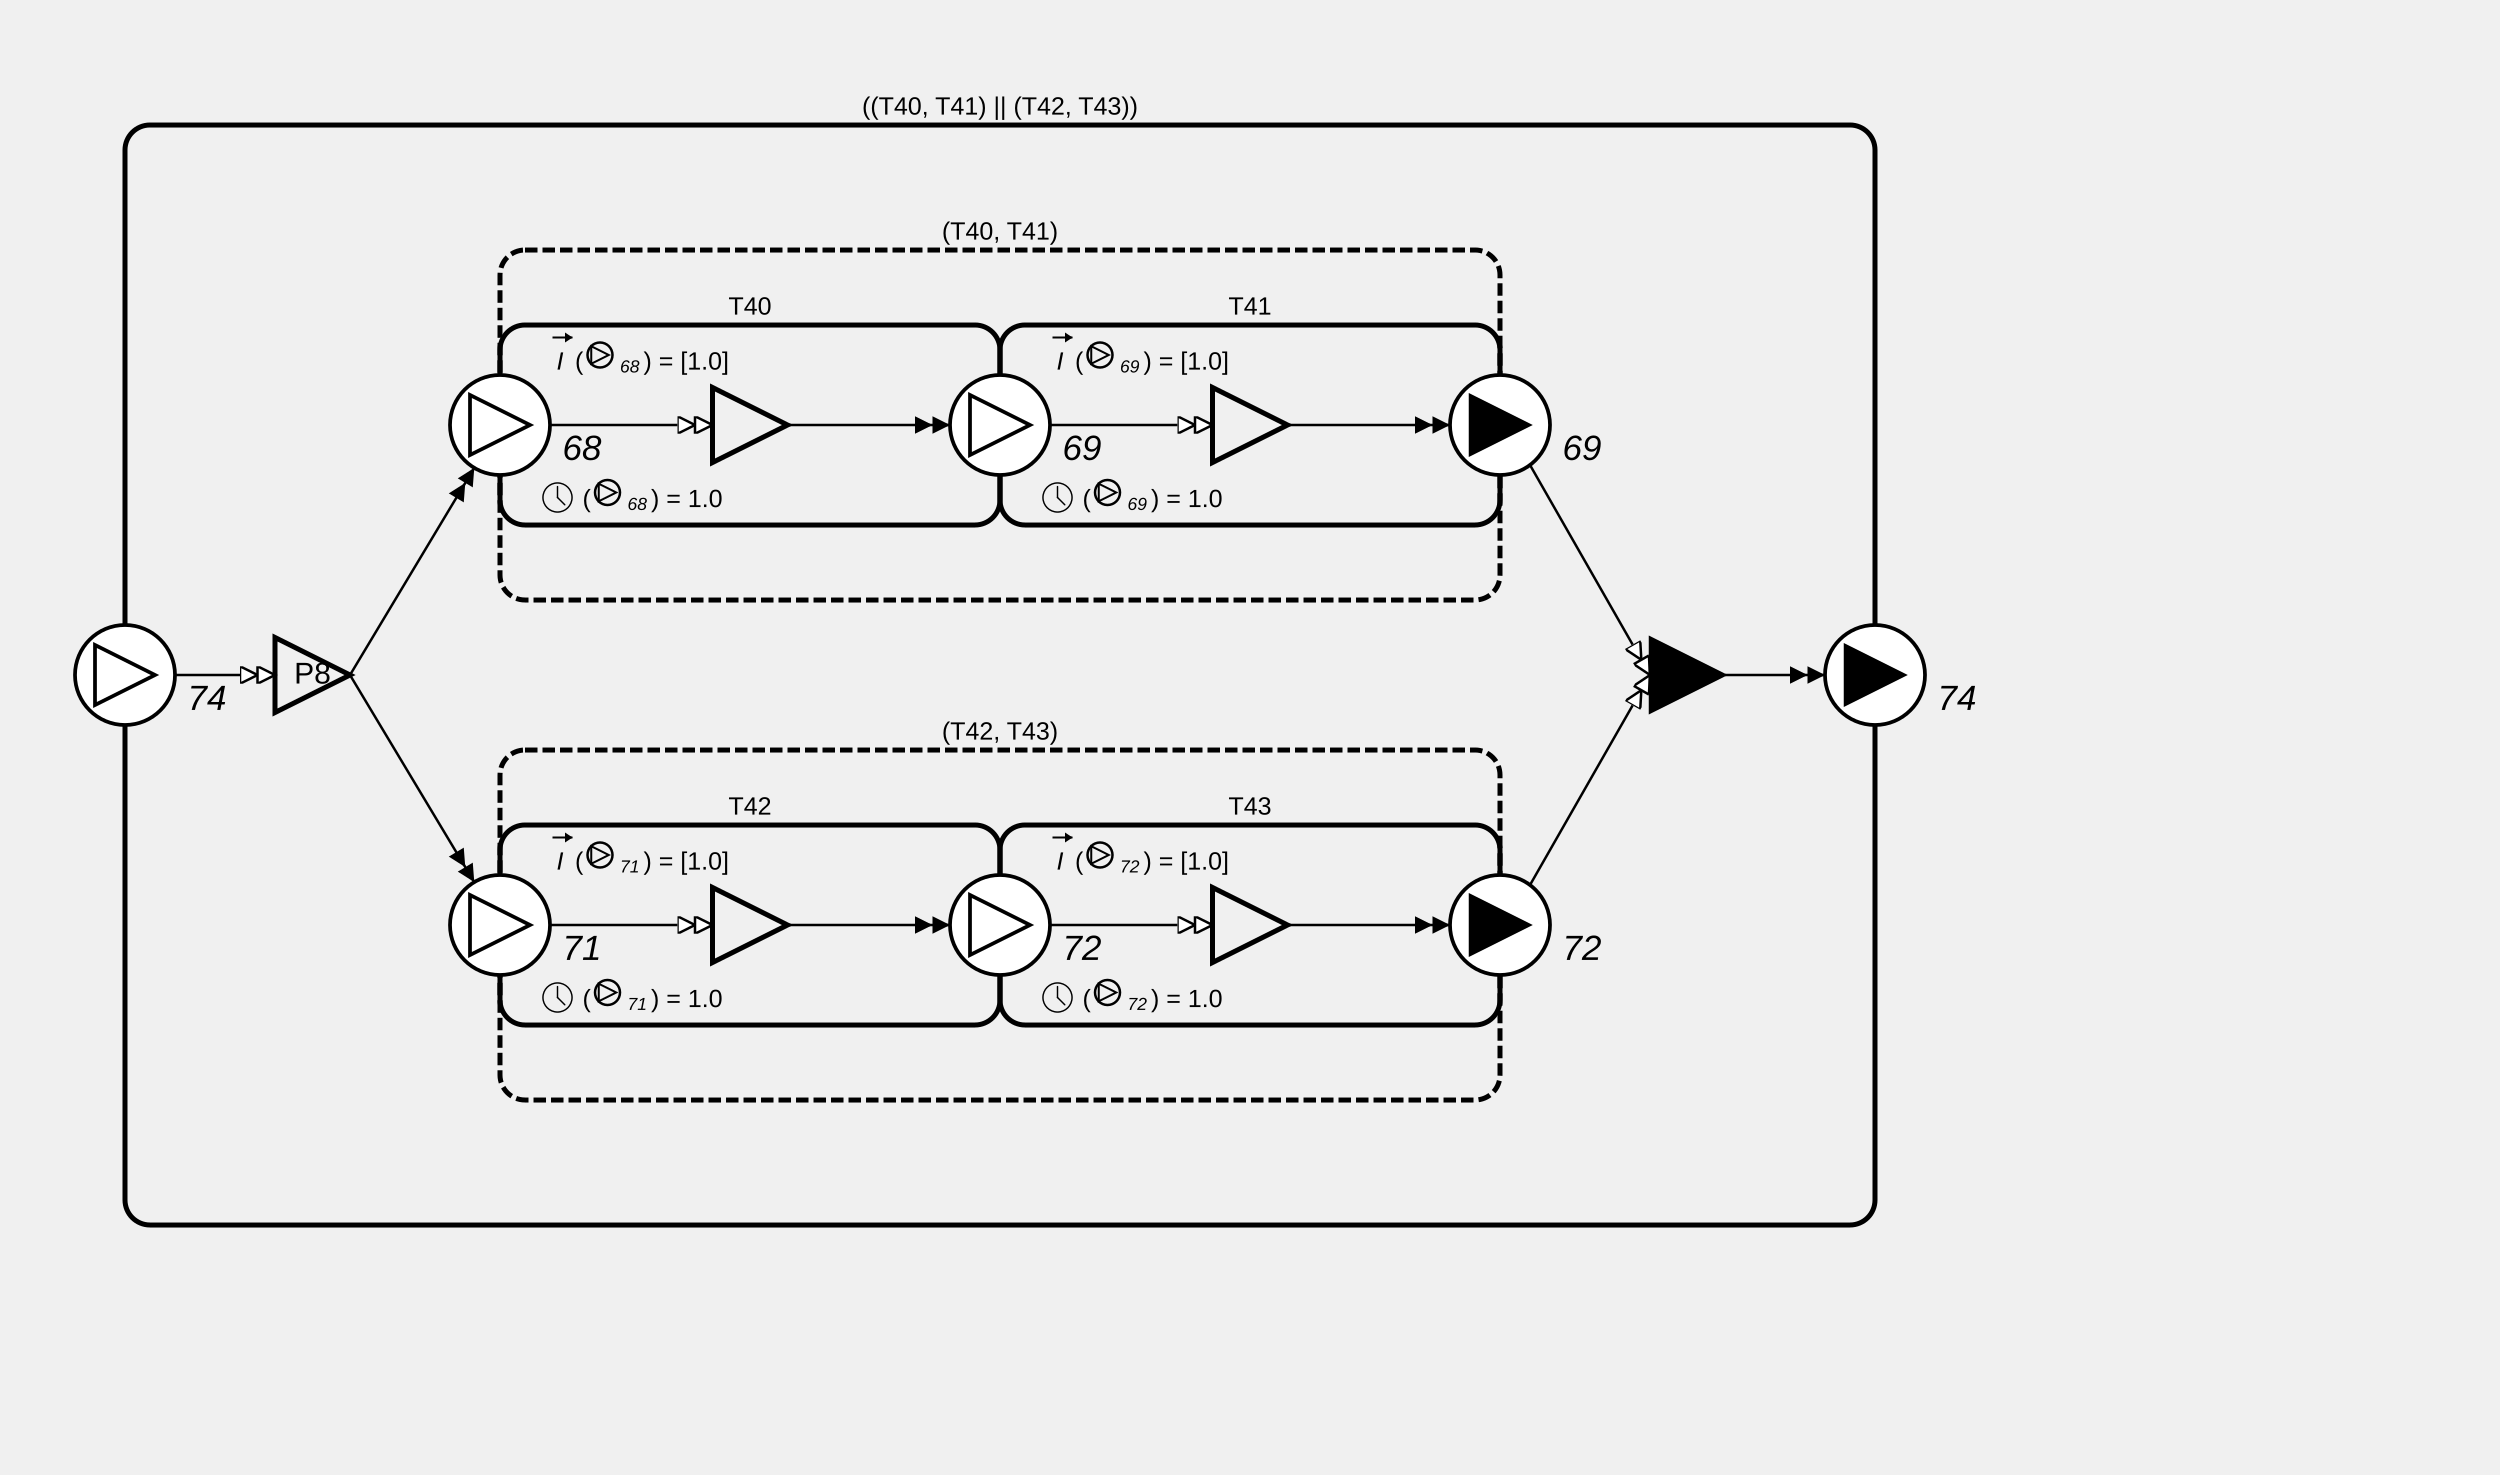
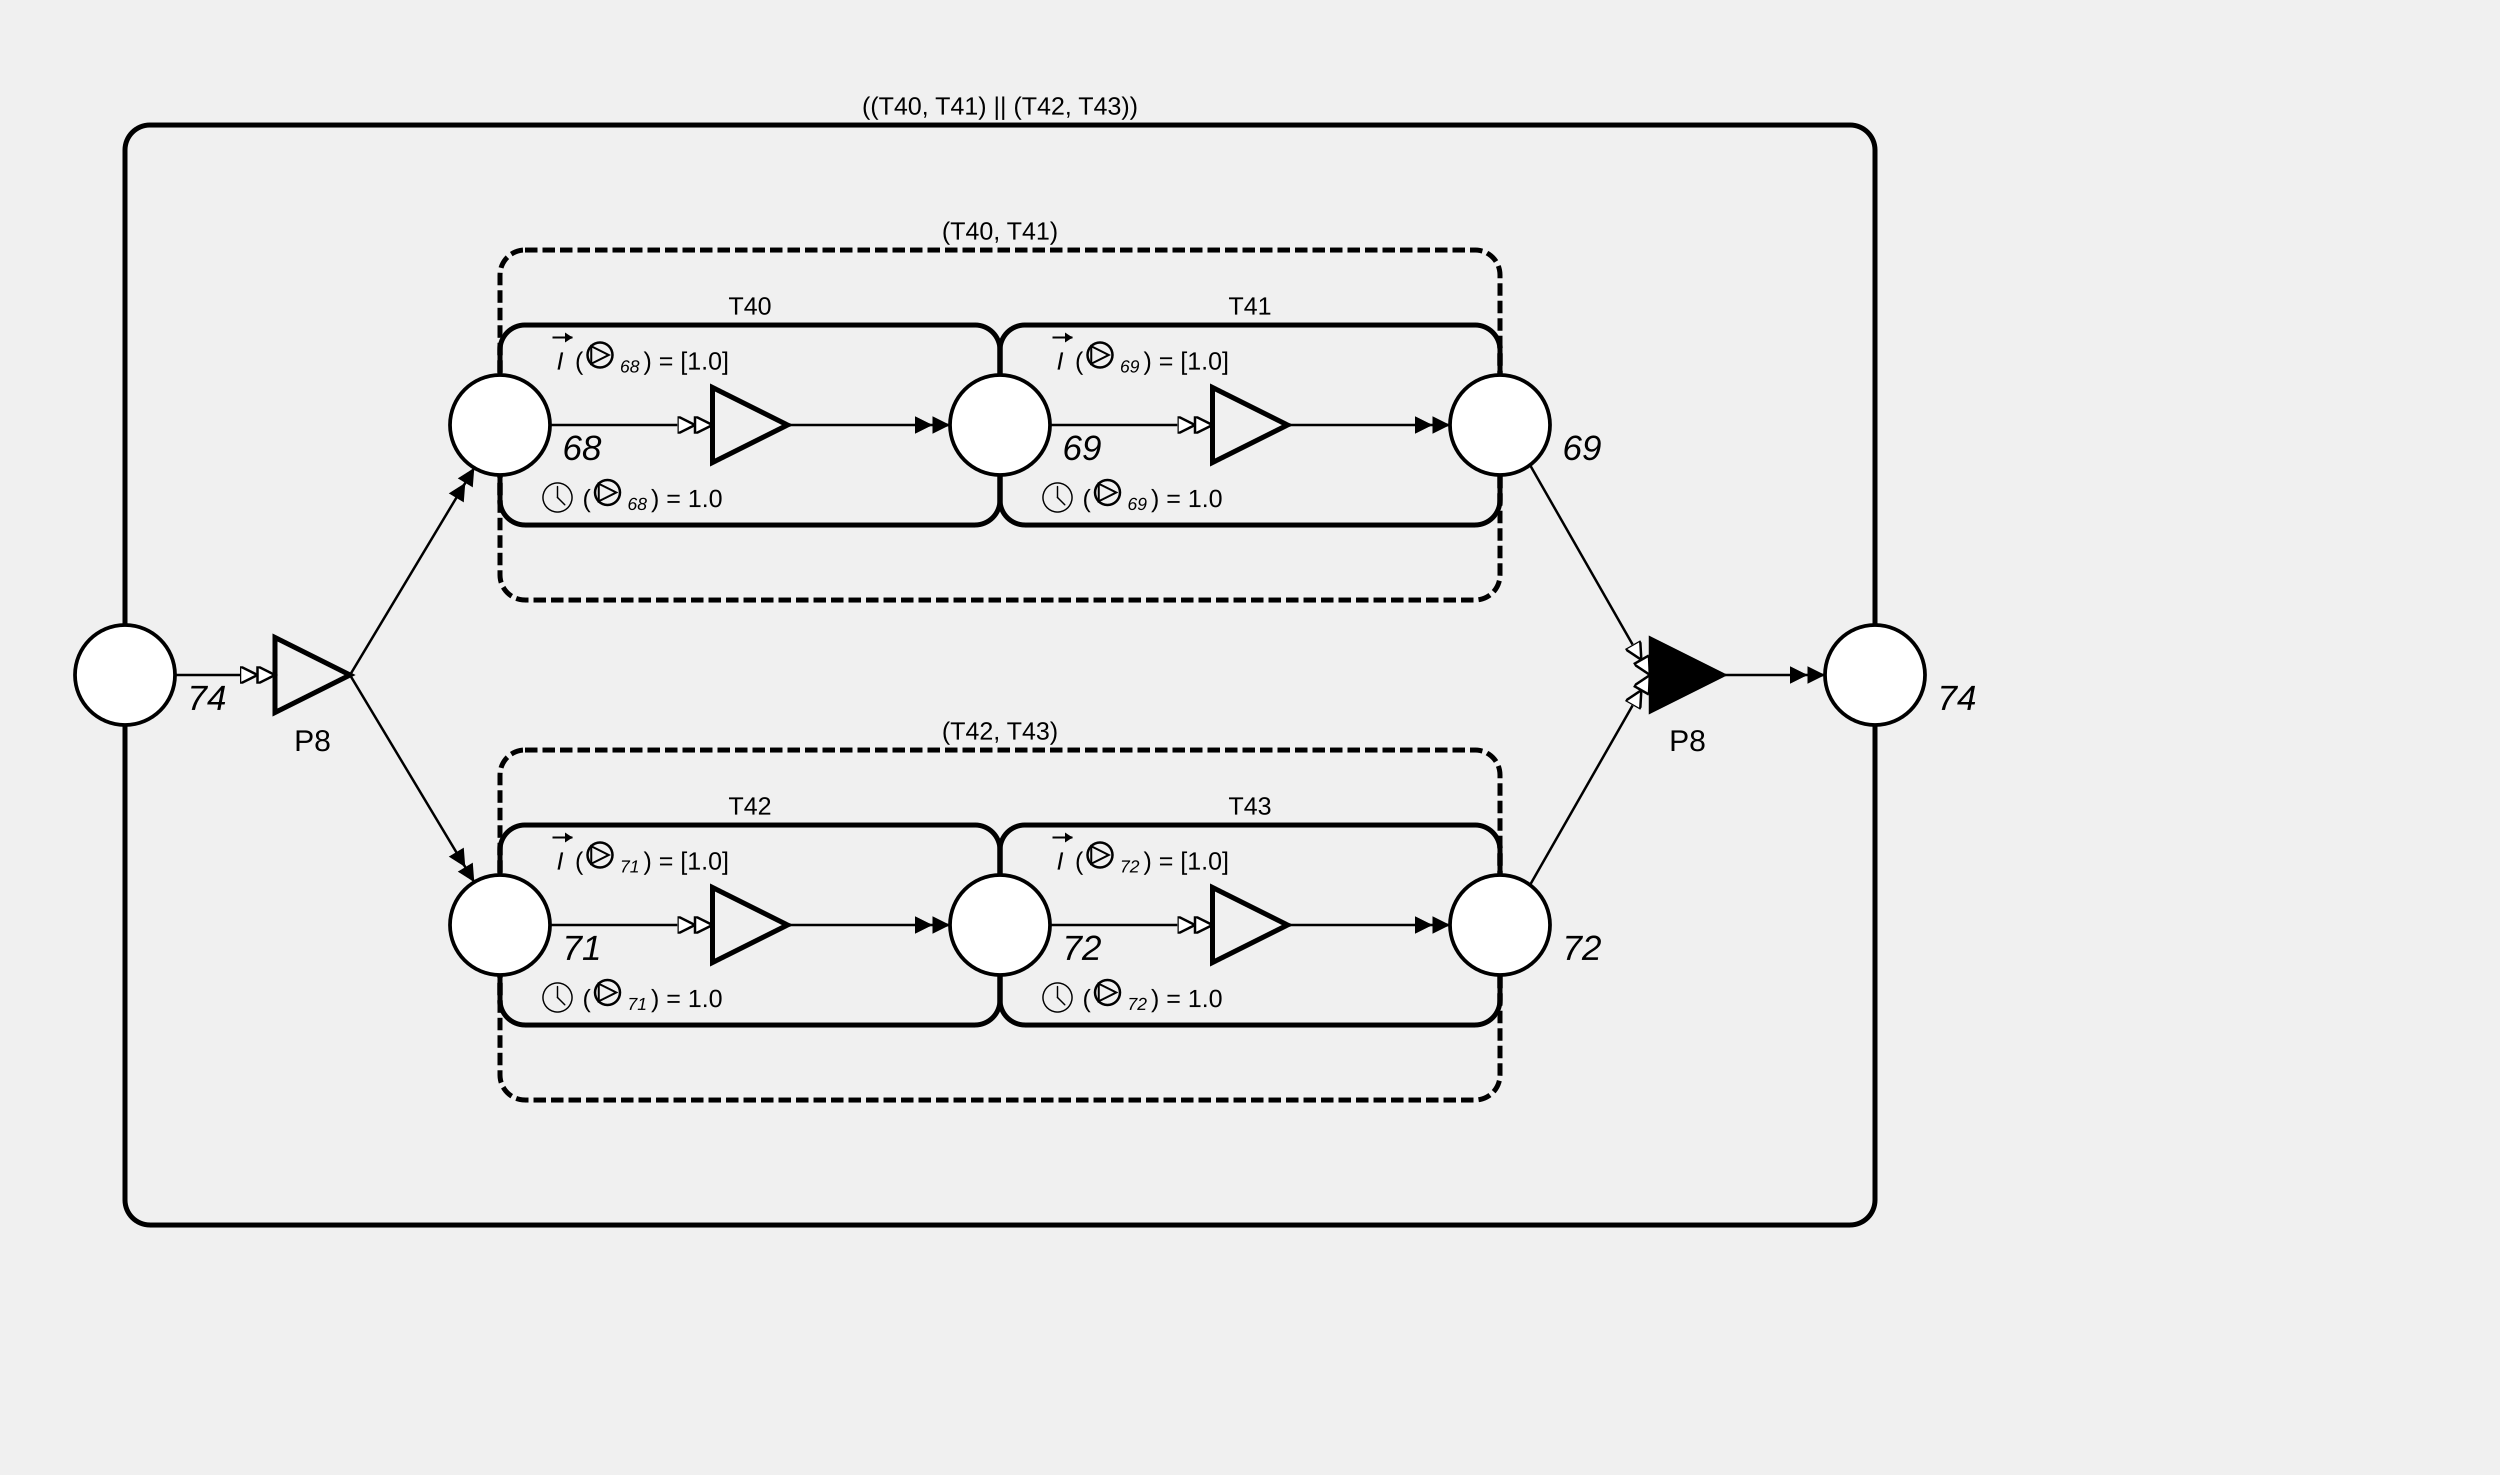
<svg xmlns="http://www.w3.org/2000/svg" width="1000" height="590" viewBox="0 0 1000 590">
  <style>
  .place { fill: white; stroke: black; stroke-width: 1.5; }
  .place.token { fill: rgba(0, 0, 0, 0.12); }
  .transition { fill: white; stroke: black; stroke-width: 1.5; }
  .region { fill: none; stroke: black; stroke-width: 2; rx: 10; }
  .arc { fill: none; stroke: black; stroke-width: 1; marker-end: url(#doubleArrowhead); }
  .arc-white { fill: none; stroke: black; stroke-width: 1; marker-end: url(#doubleArrowheadWhite); }
  .label { font-family: Arial; font-size: 12px; text-anchor: middle; dominant-baseline: middle; }
</style>
  <defs>
    <marker id="doubleArrowhead" markerWidth="15" markerHeight="7" refX="14" refY="3.5" orient="auto">
      <polygon points="0 0, 7 3.5, 0 7" fill="black" />
      <polygon points="7 0, 14 3.5, 7 7" fill="black" />
    </marker>
    <marker id="doubleArrowheadWhite" markerWidth="15" markerHeight="7" refX="14" refY="3.5" orient="auto">
      <polygon points="0 0, 7 3.5, 0 7" fill="white" stroke="black" stroke-width="1" />
      <polygon points="7 0, 14 3.5, 7 7" fill="white" stroke="black" stroke-width="1" />
    </marker>
  </defs>
  <rect x="50" y="50" width="700" height="440.0" rx="10" style="fill: none; stroke: black; stroke-width: 2; " />
  <text x="400.0" y="43" class="label" style="font-size: 10px;">((T40, T41) || (T42, T43))</text>
  <rect x="200" y="100" width="400" height="140.0" rx="10" style="fill: none; stroke: black; stroke-width: 2; stroke-dasharray: 5, 2;" />
  <text x="400.0" y="93" class="label" style="font-size: 10px;">(T40, T41)</text>
  <rect x="200" y="130.0" width="200" height="80" rx="10" style="fill: none; stroke: black; stroke-width: 2; " />
  <text x="300.0" y="123.0" class="label" style="font-size: 10px;">T40</text>
  <rect x="400" y="130.0" width="200" height="80" rx="10" style="fill: none; stroke: black; stroke-width: 2; " />
  <text x="500.0" y="123.0" class="label" style="font-size: 10px;">T41</text>
  <rect x="200" y="300.0" width="400" height="140.0" rx="10" style="fill: none; stroke: black; stroke-width: 2; stroke-dasharray: 5, 2;" />
  <text x="400.0" y="293.0" class="label" style="font-size: 10px;">(T42, T43)</text>
  <rect x="200" y="330.0" width="200" height="80" rx="10" style="fill: none; stroke: black; stroke-width: 2; " />
  <text x="300.0" y="323.0" class="label" style="font-size: 10px;">T42</text>
  <rect x="400" y="330.0" width="200" height="80" rx="10" style="fill: none; stroke: black; stroke-width: 2; " />
  <text x="500.0" y="323.0" class="label" style="font-size: 10px;">T43</text>
+   <path d="M612.0,354.0 L660.0,270.0" class="arc-white" />
+   <path d="M612.0,186.0 L660.0,270.0" class="arc-white" />
+   <path d="M140.0,270.0 L189.71,352.85" class="arc" />
+   <path d="M515.0,170.0 L580.0,170.0" class="arc" />
+   <path d="M140.0,270.0 L189.71,187.15" class="arc" />
+   <path d="M420.0,170.0 L485.0,170.0" class="arc-white" />
+   <path d="M220.0,170.0 L285.0,170.0" class="arc-white" />
+   <path d="M220.0,370.0 L285.0,370.0" class="arc-white" />
+   <path d="M420.0,370.0 L485.0,370.0" class="arc-white" />
+   <path d="M315.0,370.0 L380.0,370.0" class="arc" />
  <path d="M690.0,270.0 L730.0,270.0" class="arc" />
-   <path d="M612.0,354.0 L660.0,270.0" class="arc-white" />
-   <path d="M420.0,370.0 L485.0,370.0" class="arc-white" />
-   <path d="M420.0,170.0 L485.0,170.0" class="arc-white" />
-   <path d="M220.0,370.0 L285.0,370.0" class="arc-white" />
+   <path d="M315.0,170.0 L380.0,170.0" class="arc" />
  <path d="M70.0,270.0 L110.0,270.0" class="arc-white" />
-   <path d="M140.0,270.0 L189.71,187.15" class="arc" />
  <path d="M515.0,370.0 L580.0,370.0" class="arc" />
-   <path d="M140.0,270.0 L189.71,352.85" class="arc" />
-   <path d="M315.0,370.0 L380.0,370.0" class="arc" />
-   <path d="M612.0,186.0 L660.0,270.0" class="arc-white" />
-   <path d="M220.0,170.0 L285.0,170.0" class="arc-white" />
-   <path d="M315.0,170.0 L380.0,170.0" class="arc" />
-   <path d="M515.0,170.0 L580.0,170.0" class="arc" />
+   <circle cx="200" cy="170.0" r="20" class="place" />
+   <text x="225" y="180.0" class="label" style="font-style: italic; font-size: 14px; text-anchor: start;">68</text>
+   <circle cx="400" cy="170.0" r="20" class="place" />
+   <text x="425" y="180.0" class="label" style="font-style: italic; font-size: 14px; text-anchor: start;">69</text>
+   <circle cx="600" cy="170.0" r="20" class="place" />
+   <text x="625" y="180.0" class="label" style="font-style: italic; font-size: 14px; text-anchor: start;">69</text>
+   <circle cx="600" cy="370.0" r="20" class="place" />
+   <text x="625" y="380.0" class="label" style="font-style: italic; font-size: 14px; text-anchor: start;">72</text>
+   <circle cx="50" cy="270.0" r="20" class="place" />
+   <text x="75" y="280.0" class="label" style="font-style: italic; font-size: 14px; text-anchor: start;">74</text>
+   <circle cx="400" cy="370.0" r="20" class="place" />
+   <text x="425" y="380.0" class="label" style="font-style: italic; font-size: 14px; text-anchor: start;">72</text>
  <circle cx="750" cy="270.0" r="20" class="place" />
-   <polygon points="738,258.0 762,270.0 738,282.0" style="fill: black; stroke: black" />
  <text x="775" y="280.0" class="label" style="font-style: italic; font-size: 14px; text-anchor: start;">74</text>
-   <circle cx="400" cy="370.0" r="20" class="place" />
-   <polygon points="388,358.0 412,370.0 388,382.0" style="fill: none; stroke: black; stroke-width: 1.5" />
-   <text x="425" y="380.0" class="label" style="font-style: italic; font-size: 14px; text-anchor: start;">72</text>
  <circle cx="200" cy="370.0" r="20" class="place" />
-   <polygon points="188,358.0 212,370.0 188,382.0" style="fill: none; stroke: black; stroke-width: 1.5" />
  <text x="225" y="380.0" class="label" style="font-style: italic; font-size: 14px; text-anchor: start;">71</text>
-   <circle cx="200" cy="170.0" r="20" class="place" />
-   <polygon points="188,158.0 212,170.0 188,182.0" style="fill: none; stroke: black; stroke-width: 1.5" />
-   <text x="225" y="180.0" class="label" style="font-style: italic; font-size: 14px; text-anchor: start;">68</text>
-   <circle cx="50" cy="270.0" r="20" class="place" />
-   <polygon points="38,258.0 62,270.0 38,282.0" style="fill: none; stroke: black; stroke-width: 1.5" />
-   <text x="75" y="280.0" class="label" style="font-style: italic; font-size: 14px; text-anchor: start;">74</text>
-   <circle cx="400" cy="170.0" r="20" class="place" />
-   <polygon points="388,158.0 412,170.0 388,182.0" style="fill: none; stroke: black; stroke-width: 1.5" />
-   <text x="425" y="180.0" class="label" style="font-style: italic; font-size: 14px; text-anchor: start;">69</text>
-   <circle cx="600" cy="370.0" r="20" class="place" />
-   <polygon points="588,358.0 612,370.0 588,382.0" style="fill: black; stroke: black" />
-   <text x="625" y="380.0" class="label" style="font-style: italic; font-size: 14px; text-anchor: start;">72</text>
-   <circle cx="600" cy="170.0" r="20" class="place" />
-   <polygon points="588,158.0 612,170.0 588,182.0" style="fill: black; stroke: black" />
-   <text x="625" y="180.0" class="label" style="font-style: italic; font-size: 14px; text-anchor: start;">69</text>
-   <polygon points="485.0,355.0 515.0,370.0 485.0,385.0" style="fill: none; stroke: black; stroke-width: 2" />
-   <text x="424.0" y="345.0" class="label" style="font-size: 10px; font-style: italic">I</text>
-   <line x1="421.0" y1="335.0" x2="429.0" y2="335.0" style="stroke: black; stroke-width: 0.8" />
-   <polygon points="429.0,335.0 426.0,333.0 426.0,337.0" style="fill: black" />
-   <text x="430.0" y="345.0" class="label" style="font-size: 10px; text-anchor: start;">(</text>
-   <circle cx="440.0" cy="342.0" r="5" style="fill: none; stroke: black; stroke-width: 1" />
-   <polygon points="436.5,338.5 443.5,342.0 436.5,345.5" style="fill: none; stroke: black; stroke-width: 0.8" />
-   <text x="448.0" y="347.0" class="label" style="font-size: 7px; font-style: italic; text-anchor: start;">72</text>
-   <text x="457.4" y="345.0" class="label" style="font-size: 10px; text-anchor: start;">) = [1.0]</text>
-   <svg x="415.0" y="391.0" width="16" height="16" viewBox="-0.55 -0.55 1.1 1.1" fill="none" stroke="currentColor" stroke-width="0.04" stroke-linecap="round" stroke-linejoin="round" style="color:black">
-     <circle cx="0" cy="0" r="0.4" />
-     <line x1="0" y1="0" x2="0" y2="-0.3" />
-     <line x1="0" y1="0" x2="0.2" y2="0.2" />
-   </svg>
-   <text x="433.0" y="400.0" class="label" style="font-size: 10px; text-anchor: start;">(</text>
-   <circle cx="443.0" cy="397.0" r="5" style="fill: none; stroke: black; stroke-width: 1" />
-   <polygon points="439.5,393.5 446.5,397.0 439.5,400.5" style="fill: none; stroke: black; stroke-width: 0.8" />
-   <text x="451.0" y="402.0" class="label" style="font-size: 7px; font-style: italic; text-anchor: start;">72</text>
-   <text x="460.4" y="400.0" class="label" style="font-size: 10px; text-anchor: start;">) = 1.0</text>
-   <polygon points="285.0,355.0 315.0,370.0 285.0,385.0" style="fill: none; stroke: black; stroke-width: 2" />
-   <text x="224.0" y="345.0" class="label" style="font-size: 10px; font-style: italic">I</text>
-   <line x1="221.0" y1="335.0" x2="229.0" y2="335.0" style="stroke: black; stroke-width: 0.8" />
-   <polygon points="229.0,335.0 226.0,333.0 226.0,337.0" style="fill: black" />
-   <text x="230.0" y="345.0" class="label" style="font-size: 10px; text-anchor: start;">(</text>
-   <circle cx="240.0" cy="342.0" r="5" style="fill: none; stroke: black; stroke-width: 1" />
-   <polygon points="236.5,338.5 243.5,342.0 236.5,345.5" style="fill: none; stroke: black; stroke-width: 0.8" />
-   <text x="248.0" y="347.0" class="label" style="font-size: 7px; font-style: italic; text-anchor: start;">71</text>
-   <text x="257.4" y="345.0" class="label" style="font-size: 10px; text-anchor: start;">) = [1.0]</text>
-   <svg x="215.0" y="391.0" width="16" height="16" viewBox="-0.55 -0.55 1.1 1.1" fill="none" stroke="currentColor" stroke-width="0.04" stroke-linecap="round" stroke-linejoin="round" style="color:black">
-     <circle cx="0" cy="0" r="0.4" />
-     <line x1="0" y1="0" x2="0" y2="-0.3" />
-     <line x1="0" y1="0" x2="0.2" y2="0.2" />
-   </svg>
-   <text x="233.0" y="400.0" class="label" style="font-size: 10px; text-anchor: start;">(</text>
-   <circle cx="243.0" cy="397.0" r="5" style="fill: none; stroke: black; stroke-width: 1" />
-   <polygon points="239.5,393.5 246.5,397.0 239.5,400.5" style="fill: none; stroke: black; stroke-width: 0.8" />
-   <text x="251.0" y="402.0" class="label" style="font-size: 7px; font-style: italic; text-anchor: start;">71</text>
-   <text x="260.4" y="400.0" class="label" style="font-size: 10px; text-anchor: start;">) = 1.0</text>
-   <polygon points="660.0,255.0 690.0,270.0 660.0,285.0" style="fill: black; stroke: black" />
-   <text x="675.0" y="270.0" class="label">P8</text>
  <polygon points="485.0,155.0 515.0,170.0 485.0,185.0" style="fill: none; stroke: black; stroke-width: 2" />
  <text x="424.0" y="145.0" class="label" style="font-size: 10px; font-style: italic">I</text>
  <line x1="421.0" y1="135.0" x2="429.0" y2="135.0" style="stroke: black; stroke-width: 0.8" />
  <polygon points="429.0,135.0 426.0,133.0 426.0,137.0" style="fill: black" />
  <text x="430.0" y="145.0" class="label" style="font-size: 10px; text-anchor: start;">(</text>
  <circle cx="440.0" cy="142.0" r="5" style="fill: none; stroke: black; stroke-width: 1" />
  <polygon points="436.5,138.5 443.5,142.0 436.5,145.5" style="fill: none; stroke: black; stroke-width: 0.8" />
  <text x="448.0" y="147.0" class="label" style="font-size: 7px; font-style: italic; text-anchor: start;">69</text>
  <text x="457.4" y="145.0" class="label" style="font-size: 10px; text-anchor: start;">) = [1.0]</text>
  <svg x="415.0" y="191.0" width="16" height="16" viewBox="-0.55 -0.55 1.1 1.1" fill="none" stroke="currentColor" stroke-width="0.04" stroke-linecap="round" stroke-linejoin="round" style="color:black">
    <circle cx="0" cy="0" r="0.4" />
    <line x1="0" y1="0" x2="0" y2="-0.3" />
    <line x1="0" y1="0" x2="0.2" y2="0.2" />
  </svg>
  <text x="433.0" y="200.0" class="label" style="font-size: 10px; text-anchor: start;">(</text>
  <circle cx="443.0" cy="197.0" r="5" style="fill: none; stroke: black; stroke-width: 1" />
  <polygon points="439.5,193.5 446.5,197.0 439.5,200.5" style="fill: none; stroke: black; stroke-width: 0.8" />
  <text x="451.0" y="202.0" class="label" style="font-size: 7px; font-style: italic; text-anchor: start;">69</text>
  <text x="460.4" y="200.0" class="label" style="font-size: 10px; text-anchor: start;">) = 1.0</text>
  <polygon points="285.0,155.0 315.0,170.0 285.0,185.0" style="fill: none; stroke: black; stroke-width: 2" />
  <text x="224.0" y="145.0" class="label" style="font-size: 10px; font-style: italic">I</text>
  <line x1="221.0" y1="135.0" x2="229.0" y2="135.0" style="stroke: black; stroke-width: 0.8" />
  <polygon points="229.0,135.0 226.0,133.0 226.0,137.0" style="fill: black" />
  <text x="230.0" y="145.0" class="label" style="font-size: 10px; text-anchor: start;">(</text>
  <circle cx="240.0" cy="142.0" r="5" style="fill: none; stroke: black; stroke-width: 1" />
  <polygon points="236.5,138.5 243.5,142.0 236.5,145.5" style="fill: none; stroke: black; stroke-width: 0.8" />
  <text x="248.0" y="147.0" class="label" style="font-size: 7px; font-style: italic; text-anchor: start;">68</text>
  <text x="257.4" y="145.0" class="label" style="font-size: 10px; text-anchor: start;">) = [1.0]</text>
  <svg x="215.0" y="191.0" width="16" height="16" viewBox="-0.55 -0.55 1.1 1.1" fill="none" stroke="currentColor" stroke-width="0.04" stroke-linecap="round" stroke-linejoin="round" style="color:black">
    <circle cx="0" cy="0" r="0.4" />
    <line x1="0" y1="0" x2="0" y2="-0.3" />
    <line x1="0" y1="0" x2="0.2" y2="0.2" />
  </svg>
  <text x="233.0" y="200.0" class="label" style="font-size: 10px; text-anchor: start;">(</text>
  <circle cx="243.0" cy="197.0" r="5" style="fill: none; stroke: black; stroke-width: 1" />
  <polygon points="239.5,193.5 246.5,197.0 239.5,200.5" style="fill: none; stroke: black; stroke-width: 0.8" />
  <text x="251.0" y="202.0" class="label" style="font-size: 7px; font-style: italic; text-anchor: start;">68</text>
  <text x="260.4" y="200.0" class="label" style="font-size: 10px; text-anchor: start;">) = 1.0</text>
+   <polygon points="285.0,355.0 315.0,370.0 285.0,385.0" style="fill: none; stroke: black; stroke-width: 2" />
+   <text x="224.0" y="345.0" class="label" style="font-size: 10px; font-style: italic">I</text>
+   <line x1="221.0" y1="335.0" x2="229.0" y2="335.0" style="stroke: black; stroke-width: 0.8" />
+   <polygon points="229.0,335.0 226.0,333.0 226.0,337.0" style="fill: black" />
+   <text x="230.0" y="345.0" class="label" style="font-size: 10px; text-anchor: start;">(</text>
+   <circle cx="240.0" cy="342.0" r="5" style="fill: none; stroke: black; stroke-width: 1" />
+   <polygon points="236.5,338.5 243.5,342.0 236.5,345.5" style="fill: none; stroke: black; stroke-width: 0.8" />
+   <text x="248.0" y="347.0" class="label" style="font-size: 7px; font-style: italic; text-anchor: start;">71</text>
+   <text x="257.4" y="345.0" class="label" style="font-size: 10px; text-anchor: start;">) = [1.0]</text>
+   <svg x="215.0" y="391.0" width="16" height="16" viewBox="-0.55 -0.55 1.1 1.1" fill="none" stroke="currentColor" stroke-width="0.04" stroke-linecap="round" stroke-linejoin="round" style="color:black">
+     <circle cx="0" cy="0" r="0.4" />
+     <line x1="0" y1="0" x2="0" y2="-0.3" />
+     <line x1="0" y1="0" x2="0.2" y2="0.2" />
+   </svg>
+   <text x="233.0" y="400.0" class="label" style="font-size: 10px; text-anchor: start;">(</text>
+   <circle cx="243.0" cy="397.0" r="5" style="fill: none; stroke: black; stroke-width: 1" />
+   <polygon points="239.5,393.5 246.5,397.0 239.5,400.5" style="fill: none; stroke: black; stroke-width: 0.8" />
+   <text x="251.0" y="402.0" class="label" style="font-size: 7px; font-style: italic; text-anchor: start;">71</text>
+   <text x="260.4" y="400.0" class="label" style="font-size: 10px; text-anchor: start;">) = 1.0</text>
+   <polygon points="660.0,255.0 690.0,270.0 660.0,285.0" style="fill: black; stroke: black" />
+   <text x="675.0" y="297.0" class="label">P8</text>
  <polygon points="110.0,255.0 140.0,270.0 110.0,285.0" style="fill: none; stroke: black; stroke-width: 2" />
-   <text x="125.0" y="270.0" class="label">P8</text>
+   <text x="125.0" y="297.0" class="label">P8</text>
+   <polygon points="485.0,355.0 515.0,370.0 485.0,385.0" style="fill: none; stroke: black; stroke-width: 2" />
+   <text x="424.0" y="345.0" class="label" style="font-size: 10px; font-style: italic">I</text>
+   <line x1="421.0" y1="335.0" x2="429.0" y2="335.0" style="stroke: black; stroke-width: 0.8" />
+   <polygon points="429.0,335.0 426.0,333.0 426.0,337.0" style="fill: black" />
+   <text x="430.0" y="345.0" class="label" style="font-size: 10px; text-anchor: start;">(</text>
+   <circle cx="440.0" cy="342.0" r="5" style="fill: none; stroke: black; stroke-width: 1" />
+   <polygon points="436.5,338.5 443.5,342.0 436.5,345.5" style="fill: none; stroke: black; stroke-width: 0.8" />
+   <text x="448.0" y="347.0" class="label" style="font-size: 7px; font-style: italic; text-anchor: start;">72</text>
+   <text x="457.4" y="345.0" class="label" style="font-size: 10px; text-anchor: start;">) = [1.0]</text>
+   <svg x="415.0" y="391.0" width="16" height="16" viewBox="-0.55 -0.55 1.1 1.1" fill="none" stroke="currentColor" stroke-width="0.04" stroke-linecap="round" stroke-linejoin="round" style="color:black">
+     <circle cx="0" cy="0" r="0.4" />
+     <line x1="0" y1="0" x2="0" y2="-0.3" />
+     <line x1="0" y1="0" x2="0.2" y2="0.2" />
+   </svg>
+   <text x="433.0" y="400.0" class="label" style="font-size: 10px; text-anchor: start;">(</text>
+   <circle cx="443.0" cy="397.0" r="5" style="fill: none; stroke: black; stroke-width: 1" />
+   <polygon points="439.5,393.5 446.5,397.0 439.5,400.5" style="fill: none; stroke: black; stroke-width: 0.8" />
+   <text x="451.0" y="402.0" class="label" style="font-size: 7px; font-style: italic; text-anchor: start;">72</text>
+   <text x="460.4" y="400.0" class="label" style="font-size: 10px; text-anchor: start;">) = 1.0</text>
</svg>
